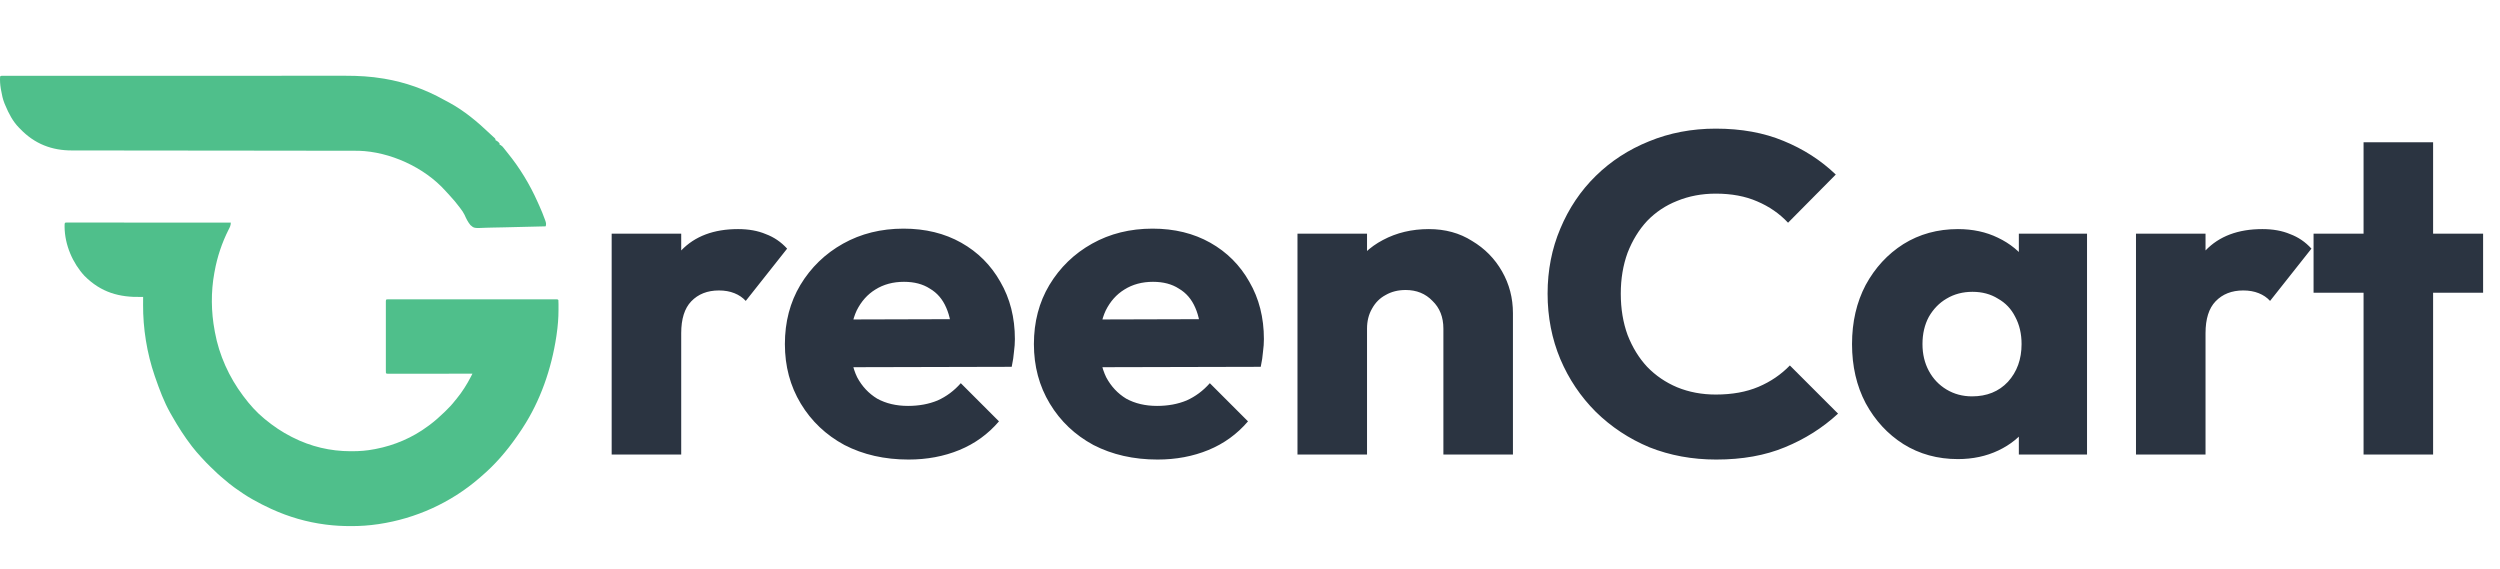
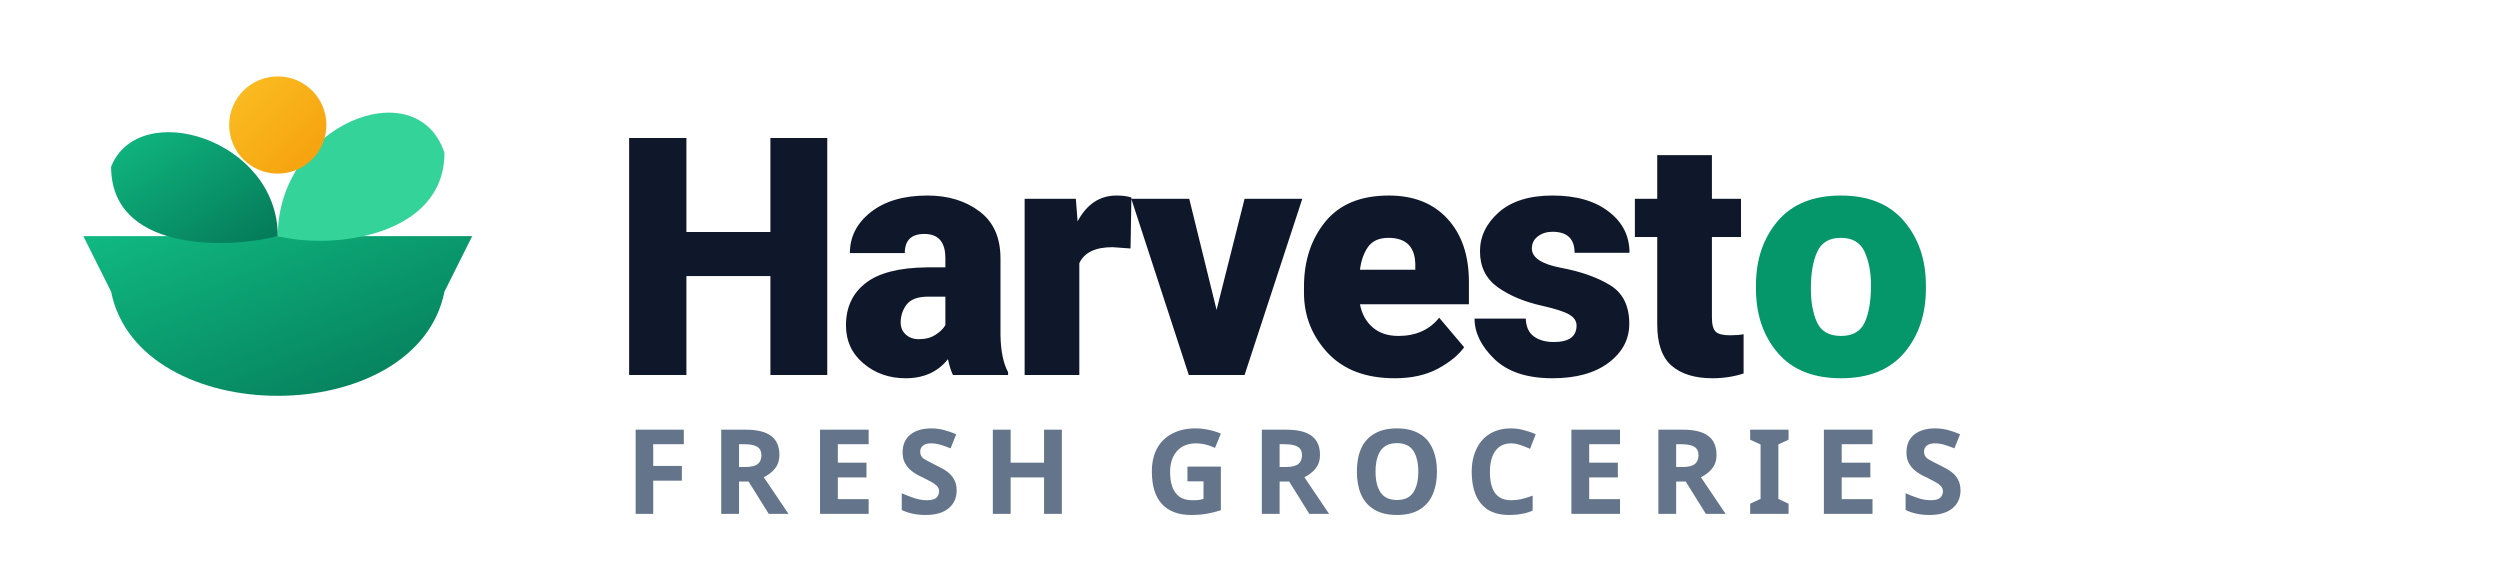
- <svg xmlns="http://www.w3.org/2000/svg" width="132" height="30" viewBox="0 0 132 30" fill="none">
-   <path d="M32.296 24V12.336H35.968V24H32.296ZM35.968 17.592L34.432 16.392C34.736 15.032 35.248 13.976 35.968 13.224C36.688 12.472 37.688 12.096 38.968 12.096C39.528 12.096 40.016 12.184 40.432 12.36C40.864 12.52 41.24 12.776 41.56 13.128L39.376 15.888C39.216 15.712 39.016 15.576 38.776 15.48C38.536 15.384 38.264 15.336 37.96 15.336C37.352 15.336 36.864 15.528 36.496 15.912C36.144 16.28 35.968 16.84 35.968 17.592ZM47.97 24.264C46.706 24.264 45.578 24.008 44.586 23.496C43.61 22.968 42.842 22.24 42.282 21.312C41.722 20.384 41.442 19.336 41.442 18.168C41.442 17 41.714 15.96 42.258 15.048C42.818 14.12 43.57 13.392 44.514 12.864C45.458 12.336 46.522 12.072 47.706 12.072C48.858 12.072 49.874 12.32 50.754 12.816C51.634 13.312 52.322 14 52.818 14.88C53.33 15.76 53.586 16.768 53.586 17.904C53.586 18.112 53.57 18.336 53.538 18.576C53.522 18.8 53.482 19.064 53.418 19.368L43.362 19.392V16.872L51.858 16.848L50.274 17.904C50.258 17.232 50.154 16.68 49.962 16.248C49.77 15.8 49.482 15.464 49.098 15.24C48.73 15 48.274 14.88 47.73 14.88C47.154 14.88 46.65 15.016 46.218 15.288C45.802 15.544 45.474 15.912 45.234 16.392C45.01 16.872 44.898 17.456 44.898 18.144C44.898 18.832 45.018 19.424 45.258 19.92C45.514 20.4 45.866 20.776 46.314 21.048C46.778 21.304 47.322 21.432 47.946 21.432C48.522 21.432 49.042 21.336 49.506 21.144C49.97 20.936 50.378 20.632 50.73 20.232L52.746 22.248C52.17 22.92 51.474 23.424 50.658 23.76C49.842 24.096 48.946 24.264 47.97 24.264ZM61.118 24.264C59.855 24.264 58.727 24.008 57.734 23.496C56.758 22.968 55.99 22.24 55.431 21.312C54.87 20.384 54.59 19.336 54.59 18.168C54.59 17 54.862 15.96 55.407 15.048C55.967 14.12 56.718 13.392 57.663 12.864C58.606 12.336 59.67 12.072 60.855 12.072C62.007 12.072 63.023 12.32 63.903 12.816C64.782 13.312 65.471 14 65.966 14.88C66.478 15.76 66.734 16.768 66.734 17.904C66.734 18.112 66.719 18.336 66.686 18.576C66.671 18.8 66.63 19.064 66.567 19.368L56.511 19.392V16.872L65.007 16.848L63.422 17.904C63.407 17.232 63.303 16.68 63.111 16.248C62.919 15.8 62.63 15.464 62.246 15.24C61.879 15 61.422 14.88 60.879 14.88C60.303 14.88 59.798 15.016 59.367 15.288C58.95 15.544 58.623 15.912 58.383 16.392C58.158 16.872 58.047 17.456 58.047 18.144C58.047 18.832 58.166 19.424 58.407 19.92C58.663 20.4 59.014 20.776 59.462 21.048C59.926 21.304 60.471 21.432 61.094 21.432C61.67 21.432 62.191 21.336 62.654 21.144C63.118 20.936 63.526 20.632 63.879 20.232L65.894 22.248C65.319 22.92 64.623 23.424 63.806 23.76C62.99 24.096 62.094 24.264 61.118 24.264ZM76.211 24V17.352C76.211 16.744 76.019 16.256 75.635 15.888C75.267 15.504 74.795 15.312 74.219 15.312C73.819 15.312 73.467 15.4 73.163 15.576C72.859 15.736 72.619 15.976 72.443 16.296C72.267 16.6 72.179 16.952 72.179 17.352L70.763 16.656C70.763 15.744 70.963 14.944 71.363 14.256C71.763 13.568 72.315 13.04 73.019 12.672C73.739 12.288 74.547 12.096 75.443 12.096C76.307 12.096 77.067 12.304 77.723 12.72C78.395 13.12 78.923 13.656 79.307 14.328C79.691 15 79.883 15.736 79.883 16.536V24H76.211ZM68.507 24V12.336H72.179V24H68.507ZM90.617 24.264C89.353 24.264 88.177 24.048 87.089 23.616C86.017 23.168 85.073 22.544 84.257 21.744C83.457 20.944 82.833 20.016 82.385 18.96C81.937 17.888 81.713 16.736 81.713 15.504C81.713 14.272 81.937 13.128 82.385 12.072C82.833 11 83.457 10.072 84.257 9.288C85.057 8.504 85.993 7.896 87.065 7.464C88.153 7.016 89.329 6.792 90.593 6.792C91.937 6.792 93.129 7.008 94.169 7.44C95.225 7.872 96.145 8.464 96.929 9.216L94.409 11.76C93.961 11.28 93.417 10.904 92.777 10.632C92.153 10.36 91.425 10.224 90.593 10.224C89.857 10.224 89.177 10.352 88.553 10.608C87.945 10.848 87.417 11.2 86.969 11.664C86.537 12.128 86.193 12.688 85.937 13.344C85.697 14 85.577 14.72 85.577 15.504C85.577 16.304 85.697 17.032 85.937 17.688C86.193 18.344 86.537 18.904 86.969 19.368C87.417 19.832 87.945 20.192 88.553 20.448C89.177 20.704 89.857 20.832 90.593 20.832C91.457 20.832 92.209 20.696 92.849 20.424C93.489 20.152 94.041 19.776 94.505 19.296L97.049 21.84C96.233 22.592 95.297 23.184 94.241 23.616C93.201 24.048 91.993 24.264 90.617 24.264ZM103.379 24.24C102.307 24.24 101.347 23.976 100.499 23.448C99.667 22.92 99.003 22.2 98.507 21.288C98.027 20.376 97.787 19.336 97.787 18.168C97.787 17 98.027 15.96 98.507 15.048C99.003 14.136 99.667 13.416 100.499 12.888C101.347 12.36 102.307 12.096 103.379 12.096C104.163 12.096 104.867 12.248 105.491 12.552C106.131 12.856 106.651 13.28 107.051 13.824C107.451 14.352 107.675 14.96 107.723 15.648V20.688C107.675 21.376 107.451 21.992 107.051 22.536C106.667 23.064 106.155 23.48 105.515 23.784C104.875 24.088 104.163 24.24 103.379 24.24ZM104.123 20.928C104.907 20.928 105.539 20.672 106.019 20.16C106.499 19.632 106.739 18.968 106.739 18.168C106.739 17.624 106.627 17.144 106.403 16.728C106.195 16.312 105.891 15.992 105.491 15.768C105.107 15.528 104.659 15.408 104.147 15.408C103.635 15.408 103.179 15.528 102.779 15.768C102.395 15.992 102.083 16.312 101.843 16.728C101.619 17.144 101.507 17.624 101.507 18.168C101.507 18.696 101.619 19.168 101.843 19.584C102.067 20 102.379 20.328 102.779 20.568C103.179 20.808 103.627 20.928 104.123 20.928ZM106.595 24V20.856L107.147 18.024L106.595 15.192V12.336H110.195V24H106.595ZM112.78 24V12.336H116.452V24H112.78ZM116.452 17.592L114.916 16.392C115.22 15.032 115.732 13.976 116.452 13.224C117.172 12.472 118.172 12.096 119.452 12.096C120.012 12.096 120.5 12.184 120.916 12.36C121.348 12.52 121.724 12.776 122.044 13.128L119.86 15.888C119.7 15.712 119.5 15.576 119.26 15.48C119.02 15.384 118.748 15.336 118.444 15.336C117.836 15.336 117.348 15.528 116.98 15.912C116.628 16.28 116.452 16.84 116.452 17.592ZM124.796 24V7.512H128.468V24H124.796ZM122.156 15.456V12.336H131.108V15.456H122.156Z" fill="#2B3441" />
-   <path d="M3.506 11.75C3.533 11.75 3.559 11.75 3.587 11.75C3.632 11.75 3.632 11.75 3.679 11.75C3.73 11.75 3.73 11.75 3.782 11.75C3.817 11.75 3.853 11.75 3.89 11.75C3.99 11.75 4.089 11.75 4.189 11.75C4.296 11.751 4.403 11.751 4.51 11.751C4.696 11.751 4.882 11.751 5.068 11.751C5.337 11.751 5.606 11.751 5.874 11.751C6.31 11.751 6.746 11.752 7.182 11.752C7.606 11.752 8.03 11.752 8.454 11.752C8.48 11.752 8.506 11.752 8.533 11.752C8.664 11.752 8.794 11.753 8.925 11.753C10.012 11.753 11.099 11.754 12.186 11.754C12.186 11.912 12.133 12.002 12.064 12.135C11.721 12.817 11.469 13.563 11.333 14.325C11.328 14.354 11.322 14.384 11.316 14.414C11.134 15.408 11.146 16.465 11.333 17.456C11.338 17.482 11.342 17.509 11.347 17.536C11.569 18.76 12.103 19.918 12.825 20.884C12.838 20.901 12.851 20.918 12.864 20.935C13.185 21.367 13.544 21.768 13.952 22.103C13.977 22.124 13.977 22.124 14.003 22.145C14.437 22.503 14.889 22.808 15.383 23.059C15.405 23.07 15.427 23.081 15.449 23.092C16.413 23.583 17.448 23.824 18.512 23.825C18.535 23.825 18.559 23.825 18.583 23.825C18.984 23.825 19.373 23.796 19.768 23.718C19.792 23.713 19.817 23.709 19.842 23.704C20.817 23.517 21.784 23.11 22.6 22.498C22.649 22.462 22.649 22.462 22.7 22.425C22.966 22.226 23.211 22.006 23.453 21.773C23.469 21.757 23.486 21.741 23.503 21.725C23.692 21.543 23.869 21.358 24.031 21.147C24.055 21.118 24.079 21.09 24.104 21.06C24.4 20.699 24.656 20.295 24.872 19.873C24.885 19.846 24.899 19.819 24.913 19.792C24.924 19.771 24.934 19.751 24.945 19.73C24.921 19.73 24.898 19.73 24.874 19.73C24.306 19.731 23.739 19.731 23.172 19.732C22.897 19.732 22.623 19.732 22.348 19.733C22.109 19.733 21.87 19.733 21.631 19.733C21.504 19.733 21.378 19.733 21.251 19.733C21.132 19.734 21.013 19.734 20.894 19.734C20.85 19.734 20.806 19.734 20.762 19.734C20.703 19.734 20.643 19.734 20.583 19.734C20.55 19.734 20.517 19.734 20.482 19.734C20.407 19.73 20.407 19.73 20.377 19.697C20.374 19.647 20.373 19.597 20.373 19.547C20.373 19.514 20.373 19.482 20.373 19.449C20.373 19.413 20.373 19.377 20.373 19.34C20.373 19.302 20.373 19.265 20.373 19.226C20.373 19.101 20.373 18.976 20.373 18.852C20.373 18.765 20.373 18.679 20.373 18.593C20.373 18.411 20.373 18.23 20.373 18.049C20.373 17.839 20.373 17.629 20.373 17.42C20.373 17.218 20.373 17.017 20.373 16.815C20.373 16.729 20.373 16.643 20.373 16.558C20.373 16.438 20.373 16.318 20.373 16.198C20.373 16.162 20.373 16.126 20.373 16.089C20.373 16.057 20.373 16.024 20.373 15.991C20.373 15.963 20.373 15.934 20.373 15.905C20.377 15.841 20.377 15.841 20.407 15.808C20.456 15.805 20.504 15.804 20.552 15.804C20.584 15.804 20.616 15.804 20.648 15.804C20.683 15.804 20.718 15.804 20.754 15.804C20.791 15.804 20.828 15.804 20.866 15.804C20.969 15.804 21.072 15.804 21.175 15.804C21.286 15.804 21.397 15.804 21.508 15.804C21.725 15.803 21.943 15.803 22.16 15.804C22.337 15.804 22.513 15.804 22.69 15.804C22.715 15.804 22.74 15.804 22.766 15.804C22.817 15.804 22.868 15.804 22.919 15.804C23.397 15.803 23.876 15.804 24.354 15.804C24.765 15.804 25.176 15.804 25.587 15.804C26.063 15.804 26.54 15.803 27.017 15.804C27.067 15.804 27.118 15.804 27.169 15.804C27.206 15.804 27.206 15.804 27.245 15.804C27.421 15.804 27.598 15.804 27.774 15.803C27.989 15.803 28.204 15.803 28.419 15.804C28.529 15.804 28.639 15.804 28.748 15.804C28.867 15.803 28.986 15.804 29.105 15.804C29.14 15.804 29.175 15.804 29.211 15.804C29.242 15.804 29.274 15.804 29.306 15.804C29.334 15.804 29.361 15.804 29.39 15.804C29.451 15.808 29.451 15.808 29.482 15.841C29.491 15.989 29.489 16.138 29.489 16.286C29.489 16.319 29.489 16.319 29.489 16.354C29.489 16.792 29.454 17.22 29.39 17.654C29.383 17.707 29.383 17.707 29.375 17.762C29.116 19.482 28.528 21.171 27.594 22.597C27.573 22.629 27.553 22.66 27.532 22.693C27.472 22.782 27.412 22.871 27.35 22.96C27.327 22.993 27.304 23.027 27.28 23.061C26.745 23.829 26.131 24.54 25.432 25.135C25.392 25.17 25.351 25.205 25.311 25.241C23.791 26.556 21.936 27.38 20.014 27.669C19.991 27.672 19.968 27.675 19.945 27.679C19.482 27.747 19.021 27.779 18.554 27.778C18.532 27.778 18.51 27.778 18.488 27.778C18.08 27.777 17.677 27.756 17.271 27.706C17.239 27.702 17.208 27.698 17.175 27.694C16.203 27.569 15.249 27.294 14.348 26.882C14.328 26.873 14.309 26.864 14.289 26.855C13.977 26.713 13.673 26.557 13.373 26.387C13.352 26.376 13.332 26.364 13.31 26.352C13.011 26.183 12.726 25.992 12.445 25.79C12.414 25.768 12.384 25.747 12.353 25.724C12.182 25.599 12.018 25.468 11.857 25.326C11.79 25.267 11.722 25.21 11.653 25.154C11.527 25.048 11.409 24.935 11.292 24.819C11.228 24.756 11.164 24.695 11.098 24.634C10.951 24.496 10.814 24.347 10.677 24.198C10.652 24.171 10.627 24.145 10.602 24.117C10.453 23.956 10.311 23.792 10.176 23.619C10.16 23.599 10.145 23.579 10.128 23.558C9.741 23.058 9.404 22.528 9.088 21.973C9.056 21.917 9.023 21.86 8.991 21.804C8.66 21.218 8.419 20.569 8.197 19.928C8.18 19.881 8.18 19.881 8.164 19.833C7.757 18.645 7.547 17.341 7.555 16.076C7.555 16.037 7.556 15.998 7.556 15.958C7.556 15.864 7.557 15.77 7.557 15.676C7.519 15.677 7.519 15.677 7.48 15.678C6.307 15.706 5.344 15.45 4.462 14.568C3.838 13.893 3.42 12.935 3.41 11.977C3.411 11.757 3.411 11.757 3.506 11.75Z" fill="#4FBF8B" />
-   <path d="M0.16 4.004C0.187 4.004 0.214 4.004 0.242 4.004C0.287 4.004 0.287 4.004 0.333 4.004C0.364 4.004 0.396 4.004 0.429 4.004C0.536 4.004 0.644 4.004 0.752 4.004C0.829 4.004 0.907 4.004 0.984 4.004C1.154 4.004 1.323 4.004 1.492 4.004C1.744 4.004 1.995 4.004 2.247 4.003C2.722 4.003 3.198 4.003 3.674 4.003C4.041 4.003 4.409 4.003 4.777 4.003C4.882 4.003 4.988 4.003 5.094 4.003C5.12 4.003 5.146 4.003 5.174 4.003C5.914 4.002 6.654 4.002 7.394 4.002C7.422 4.002 7.45 4.002 7.479 4.002C7.62 4.002 7.762 4.002 7.903 4.002C7.931 4.002 7.96 4.002 7.989 4.002C8.045 4.002 8.102 4.002 8.159 4.002C9.042 4.002 9.925 4.002 10.809 4.002C11.801 4.001 12.793 4.001 13.785 4.001C13.891 4.001 13.997 4.001 14.103 4.001C14.129 4.001 14.155 4.001 14.182 4.001C14.601 4.001 15.02 4.001 15.439 4C15.86 4 16.282 4 16.704 4C16.954 4 17.204 4 17.454 4C17.642 4 17.829 4 18.017 4C18.092 4 18.168 4 18.243 4C18.911 3.999 19.575 4.035 20.236 4.147C20.257 4.15 20.277 4.153 20.299 4.157C21.391 4.341 22.458 4.717 23.439 5.268C23.532 5.32 23.625 5.369 23.719 5.417C24.509 5.846 25.209 6.43 25.869 7.06C25.913 7.101 25.958 7.142 26.002 7.183C26.024 7.203 26.046 7.223 26.069 7.245C26.097 7.27 26.097 7.27 26.125 7.295C26.163 7.337 26.163 7.337 26.163 7.403C26.19 7.416 26.19 7.416 26.218 7.43C26.284 7.469 26.328 7.505 26.376 7.568C26.376 7.59 26.376 7.611 26.376 7.634C26.394 7.643 26.412 7.651 26.431 7.66C26.501 7.702 26.536 7.739 26.587 7.805C26.658 7.896 26.73 7.987 26.803 8.077C27.436 8.854 27.971 9.731 28.386 10.665C28.417 10.734 28.448 10.802 28.479 10.871C28.584 11.105 28.681 11.34 28.768 11.583C28.78 11.615 28.78 11.615 28.792 11.649C28.833 11.765 28.846 11.833 28.812 11.951C28.311 11.967 27.81 11.98 27.309 11.987C27.077 11.991 26.844 11.995 26.612 12.004C26.409 12.01 26.206 12.015 26.003 12.016C25.895 12.017 25.788 12.019 25.681 12.024C25.031 12.054 25.031 12.054 24.838 11.884C24.704 11.721 24.614 11.539 24.528 11.343C24.469 11.219 24.393 11.113 24.311 11.006C24.297 10.988 24.284 10.97 24.27 10.951C24.1 10.724 23.92 10.507 23.727 10.303C23.574 10.139 23.574 10.139 23.529 10.087C22.392 8.815 20.566 8.009 18.941 7.961C18.75 7.958 18.558 7.959 18.367 7.959C18.302 7.959 18.237 7.959 18.172 7.959C17.994 7.958 17.816 7.958 17.638 7.958C17.446 7.958 17.254 7.958 17.062 7.958C16.75 7.957 16.439 7.957 16.128 7.957C15.602 7.957 15.076 7.956 14.55 7.955C14.347 7.955 14.145 7.955 13.942 7.954C13.92 7.954 13.897 7.954 13.874 7.954C13.339 7.954 12.804 7.953 12.268 7.952C12.245 7.952 12.222 7.952 12.197 7.952C11.651 7.952 11.105 7.951 10.559 7.951C10.524 7.951 10.524 7.951 10.488 7.951C10.299 7.95 10.11 7.95 9.92 7.95C9.139 7.95 8.358 7.949 7.577 7.947C7.467 7.947 7.356 7.947 7.246 7.947C7.224 7.947 7.202 7.947 7.18 7.947C6.831 7.946 6.482 7.946 6.133 7.946C5.782 7.946 5.431 7.946 5.08 7.945C4.89 7.944 4.7 7.944 4.51 7.944C4.336 7.945 4.162 7.944 3.988 7.944C3.925 7.943 3.862 7.943 3.8 7.944C2.749 7.947 1.833 7.605 1.071 6.81C1.038 6.777 1.038 6.777 1.005 6.744C0.678 6.412 0.462 5.995 0.279 5.558C0.265 5.523 0.25 5.489 0.235 5.454C0.146 5.23 0.098 5.002 0.057 4.762C0.051 4.733 0.046 4.703 0.041 4.672C0.007 4.462 -0.009 4.254 0.005 4.041C0.052 3.991 0.095 4.004 0.16 4.004Z" fill="#4FBF8B" />
+ <svg xmlns="http://www.w3.org/2000/svg" width="180" height="42" viewBox="0 0 180 42" fill="none">
+   <defs>
+     <linearGradient id="harvestoGrad" x1="0%" y1="0%" x2="100%" y2="100%">
+       <stop offset="0%" stop-color="#10B981" />
+       <stop offset="100%" stop-color="#047857" />
+     </linearGradient>
+     <linearGradient id="sunGrad" x1="0%" y1="0%" x2="100%" y2="100%">
+       <stop offset="0%" stop-color="#FBBF24" />
+       <stop offset="100%" stop-color="#F59E0B" />
+     </linearGradient>
+   </defs>
+   <g transform="translate(4, 3)">
+     <path d="M4 18 C 6 28, 26 28, 28 18 L 30 14 L 2 14 Z" fill="url(#harvestoGrad)" />
+     <path d="M16 14 C 16 6, 26 2, 28 8 C 28 14, 20 15, 16 14 Z" fill="#34D399" />
+     <path d="M16 14 C 16 7, 6 4, 4 9 C 4 15, 12 15, 16 14 Z" fill="url(#harvestoGrad)" />
+     <circle cx="16" cy="6" r="3.5" fill="url(#sunGrad)" />
+   </g>
+   <text x="44" y="27" font-family="'Outfit', -apple-system, BlinkMacSystemFont, 'Segoe UI', Roboto, sans-serif" font-size="24" font-weight="800" letter-spacing="-0.5px" fill="#0F172A">
+     Harvest<tspan fill="#059669">o</tspan>
+   </text>
+   <text x="45" y="37" font-family="'Outfit', sans-serif" font-size="8.5" font-weight="600" letter-spacing="1.5px" fill="#64748B" text-transform="uppercase">
+     FRESH GROCERIES
+   </text>
</svg>
